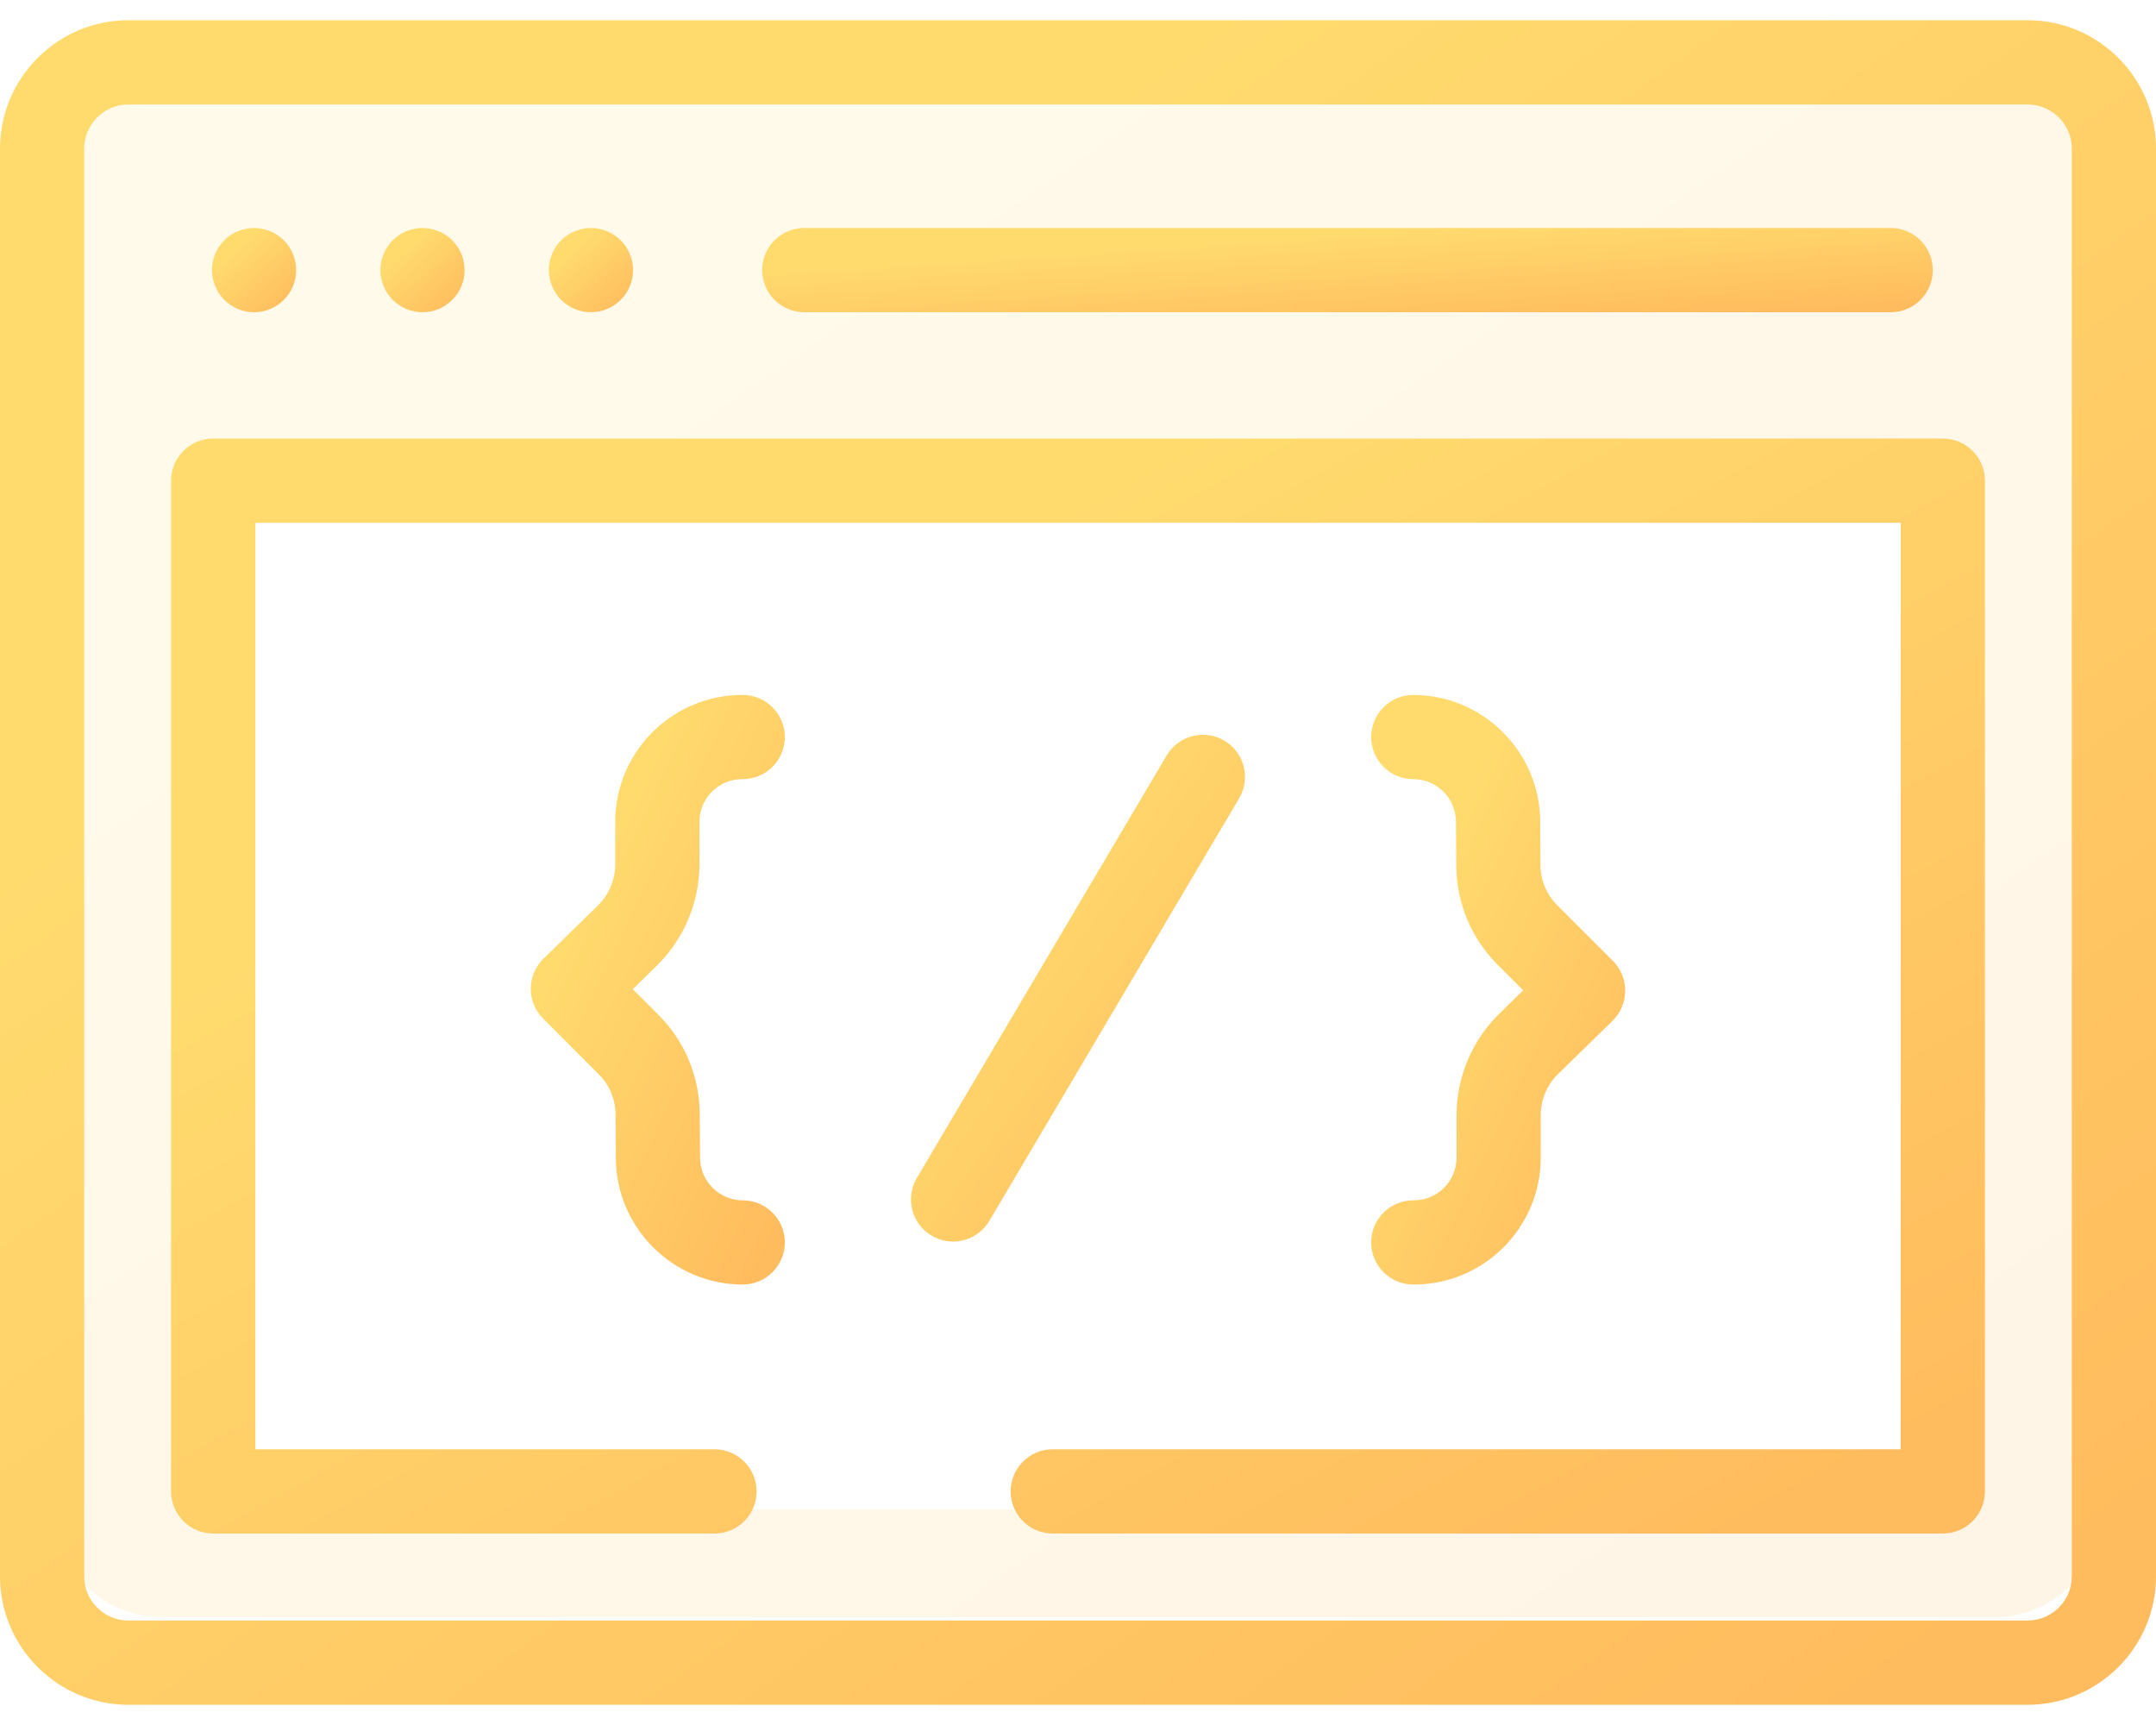
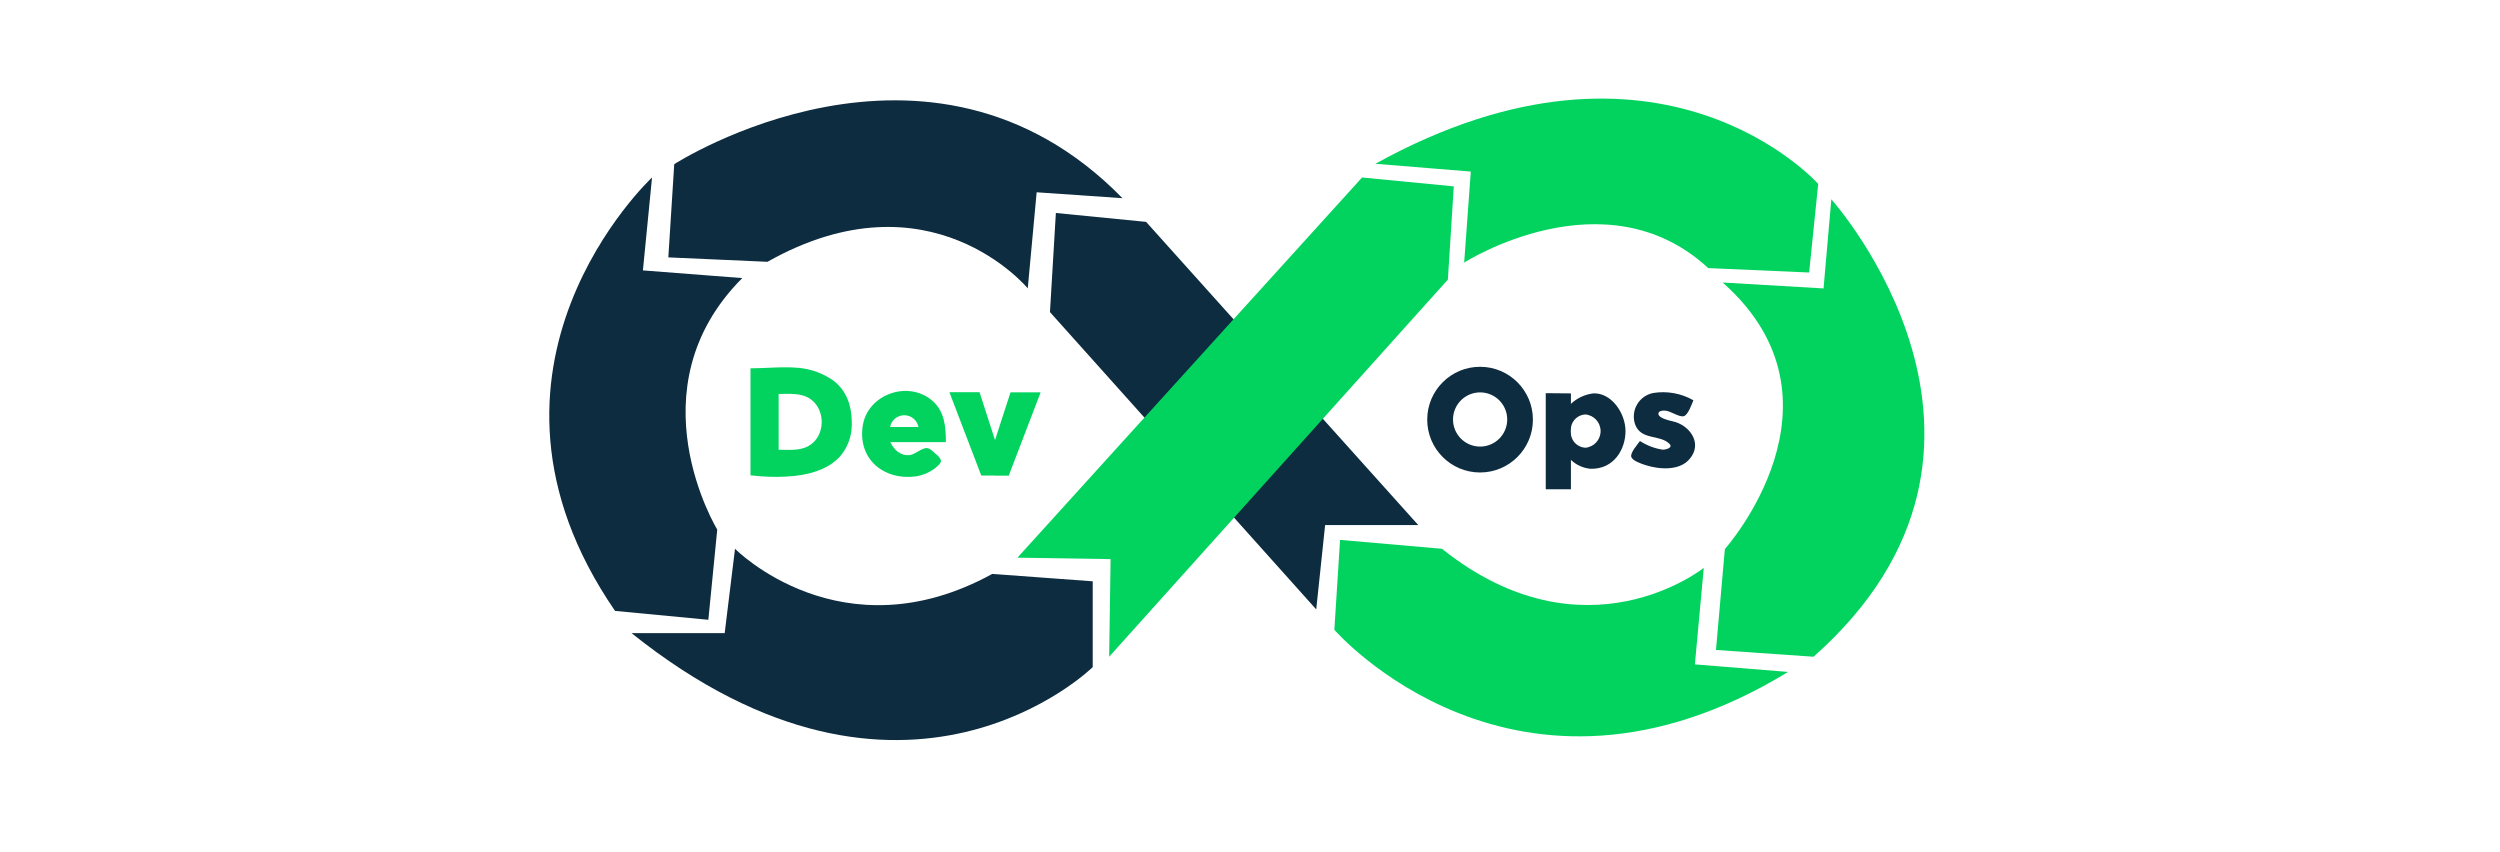
- <svg xmlns="http://www.w3.org/2000/svg" width="40" height="32" viewBox="0 0 40 32" fill="none">
-   <path opacity="0.15" fill-rule="evenodd" clip-rule="evenodd" d="M3 1C1.895 1 1 1.895 1 3V28C1 29.105 1.895 30 3 30H37C38.105 30 39 29.105 39 28V3C39 1.895 38.105 1 37 1H3ZM36 9H4V28H36V9Z" fill="url(#paint0_linear)" />
-   <path d="M37.617 0.375H2.383C1.069 0.375 0 1.444 0 2.758V29.242C0 30.556 1.069 31.625 2.383 31.625H37.617C38.931 31.625 40 30.556 40 29.242V2.758C40 1.444 38.931 0.375 37.617 0.375ZM38.438 29.242C38.438 29.695 38.069 30.062 37.617 30.062H2.383C1.931 30.062 1.562 29.695 1.562 29.242V2.758C1.562 2.306 1.931 1.938 2.383 1.938H37.617C38.069 1.938 38.438 2.306 38.438 2.758V29.242Z" fill="url(#paint1_linear)" />
-   <path d="M14.922 5.792H35.078C35.51 5.792 35.859 5.442 35.859 5.01C35.859 4.579 35.51 4.229 35.078 4.229H14.922C14.49 4.229 14.141 4.579 14.141 5.01C14.141 5.442 14.49 5.792 14.922 5.792Z" fill="url(#paint2_linear)" />
-   <path d="M3.992 5.309C4.012 5.356 4.036 5.402 4.064 5.444C4.092 5.487 4.125 5.527 4.161 5.562C4.306 5.709 4.508 5.792 4.713 5.792C4.765 5.792 4.816 5.787 4.866 5.777C4.916 5.767 4.966 5.752 5.013 5.732C5.06 5.713 5.105 5.688 5.147 5.66C5.19 5.631 5.23 5.598 5.266 5.563C5.302 5.527 5.334 5.487 5.363 5.444C5.392 5.402 5.416 5.356 5.435 5.309C5.455 5.262 5.47 5.213 5.48 5.163C5.49 5.113 5.494 5.061 5.494 5.01C5.494 4.959 5.49 4.908 5.48 4.858C5.47 4.808 5.455 4.759 5.435 4.712C5.416 4.664 5.392 4.619 5.363 4.577C5.334 4.534 5.302 4.494 5.266 4.458C5.23 4.422 5.19 4.389 5.147 4.361C5.105 4.333 5.06 4.309 5.013 4.289C4.966 4.27 4.916 4.255 4.866 4.245C4.766 4.224 4.662 4.224 4.561 4.245C4.511 4.255 4.462 4.27 4.415 4.289C4.367 4.309 4.322 4.333 4.28 4.361C4.237 4.389 4.197 4.422 4.161 4.458C4.125 4.494 4.092 4.534 4.064 4.577C4.036 4.619 4.012 4.664 3.992 4.712C3.973 4.759 3.958 4.808 3.948 4.858C3.937 4.908 3.932 4.959 3.932 5.01C3.932 5.061 3.937 5.113 3.948 5.163C3.958 5.213 3.973 5.262 3.992 5.309Z" fill="url(#paint3_linear)" />
-   <path d="M7.117 5.309C7.137 5.356 7.161 5.402 7.189 5.444C7.217 5.487 7.25 5.527 7.286 5.562C7.431 5.709 7.633 5.792 7.838 5.792C7.89 5.792 7.941 5.787 7.991 5.777C8.041 5.767 8.091 5.752 8.138 5.732C8.185 5.713 8.23 5.688 8.272 5.66C8.315 5.631 8.355 5.598 8.391 5.563C8.427 5.527 8.459 5.487 8.488 5.444C8.517 5.402 8.541 5.356 8.56 5.309C8.58 5.262 8.595 5.213 8.605 5.163C8.615 5.113 8.619 5.061 8.619 5.01C8.619 4.959 8.615 4.908 8.605 4.858C8.595 4.808 8.58 4.759 8.56 4.712C8.541 4.664 8.517 4.619 8.488 4.577C8.459 4.534 8.427 4.494 8.391 4.458C8.355 4.422 8.315 4.389 8.272 4.361C8.23 4.333 8.185 4.309 8.138 4.289C8.091 4.27 8.041 4.255 7.991 4.245C7.891 4.224 7.787 4.224 7.686 4.245C7.636 4.255 7.587 4.27 7.54 4.289C7.492 4.309 7.447 4.333 7.405 4.361C7.362 4.389 7.322 4.422 7.286 4.458C7.25 4.494 7.217 4.534 7.189 4.577C7.161 4.619 7.137 4.664 7.117 4.712C7.098 4.759 7.083 4.808 7.073 4.858C7.062 4.908 7.057 4.959 7.057 5.01C7.057 5.061 7.062 5.113 7.073 5.163C7.083 5.213 7.098 5.262 7.117 5.309Z" fill="url(#paint4_linear)" />
-   <path d="M10.242 5.309C10.262 5.356 10.286 5.402 10.314 5.444C10.342 5.487 10.375 5.527 10.411 5.562C10.447 5.598 10.487 5.631 10.53 5.66C10.572 5.688 10.617 5.713 10.665 5.732C10.712 5.752 10.761 5.767 10.811 5.777C10.861 5.787 10.912 5.791 10.963 5.791C11.015 5.791 11.066 5.787 11.116 5.777C11.166 5.767 11.216 5.752 11.262 5.732C11.309 5.713 11.355 5.688 11.398 5.66C11.44 5.631 11.48 5.598 11.516 5.562C11.552 5.527 11.585 5.487 11.613 5.444C11.642 5.402 11.666 5.356 11.685 5.309C11.705 5.262 11.72 5.213 11.73 5.163C11.74 5.113 11.744 5.061 11.744 5.01C11.744 4.959 11.74 4.908 11.73 4.858C11.72 4.808 11.705 4.759 11.685 4.712C11.666 4.664 11.642 4.619 11.613 4.577C11.585 4.534 11.552 4.494 11.516 4.458C11.48 4.422 11.44 4.389 11.398 4.361C11.355 4.333 11.309 4.309 11.262 4.289C11.216 4.27 11.166 4.255 11.116 4.245C11.016 4.224 10.912 4.224 10.811 4.245C10.761 4.255 10.712 4.27 10.665 4.289C10.617 4.309 10.572 4.333 10.53 4.361C10.487 4.389 10.447 4.422 10.411 4.458C10.375 4.494 10.342 4.534 10.314 4.577C10.286 4.619 10.262 4.664 10.242 4.712C10.223 4.759 10.208 4.808 10.198 4.858C10.187 4.908 10.182 4.959 10.182 5.01C10.182 5.061 10.187 5.113 10.198 5.163C10.208 5.213 10.223 5.262 10.242 5.309Z" fill="url(#paint5_linear)" />
-   <path d="M22.715 13.739C22.344 13.519 21.865 13.643 21.645 14.014L17.01 21.852C16.79 22.224 16.913 22.703 17.285 22.922C17.409 22.996 17.546 23.032 17.682 23.032C17.949 23.032 18.209 22.894 18.355 22.648L22.99 14.809C23.21 14.438 23.087 13.959 22.715 13.739Z" fill="url(#paint6_linear)" />
-   <path d="M12.977 16.035V15.246C12.977 14.809 13.332 14.454 13.769 14.454H13.78C14.211 14.454 14.561 14.104 14.561 13.673C14.561 13.242 14.211 12.892 13.78 12.892H13.769C12.471 12.892 11.414 13.948 11.414 15.246V16.035C11.414 16.319 11.298 16.596 11.095 16.795L10.082 17.785C9.933 17.931 9.849 18.131 9.847 18.34C9.846 18.548 9.929 18.749 10.076 18.896L11.108 19.928C11.307 20.126 11.417 20.391 11.42 20.672L11.425 21.491C11.434 22.78 12.49 23.829 13.78 23.829C14.211 23.829 14.561 23.479 14.561 23.048C14.561 22.616 14.211 22.267 13.78 22.267C13.346 22.267 12.991 21.914 12.988 21.48L12.982 20.661C12.977 19.966 12.704 19.313 12.213 18.823L11.74 18.35L12.187 17.912C12.689 17.421 12.977 16.737 12.977 16.035Z" fill="url(#paint7_linear)" />
-   <path d="M27.023 20.686V21.474C27.023 21.911 26.668 22.267 26.231 22.267H26.22C25.789 22.267 25.439 22.616 25.439 23.048C25.439 23.479 25.789 23.829 26.22 23.829H26.231C27.529 23.829 28.585 22.773 28.585 21.474V20.686C28.585 20.402 28.702 20.125 28.905 19.926L29.918 18.936C30.067 18.79 30.151 18.59 30.152 18.381C30.154 18.172 30.071 17.972 29.923 17.824L28.892 16.793C28.693 16.595 28.582 16.33 28.58 16.049L28.575 15.23C28.566 13.941 27.509 12.892 26.22 12.892C25.789 12.892 25.439 13.242 25.439 13.673C25.439 14.104 25.789 14.454 26.22 14.454C26.654 14.454 27.009 14.807 27.012 15.241L27.018 16.059C27.023 16.754 27.296 17.407 27.787 17.898L28.26 18.371L27.812 18.809C27.311 19.3 27.023 19.984 27.023 20.686Z" fill="url(#paint8_linear)" />
-   <path d="M36.044 8.135H3.956C3.524 8.135 3.174 8.485 3.174 8.917V27.667C3.174 28.098 3.524 28.448 3.956 28.448H13.255C13.687 28.448 14.037 28.098 14.037 27.667C14.037 27.235 13.687 26.885 13.255 26.885H4.737V9.698H35.263V26.885H19.531C19.1 26.885 18.75 27.235 18.75 27.667C18.75 28.098 19.1 28.448 19.531 28.448H36.044C36.476 28.448 36.826 28.098 36.826 27.667V8.917C36.826 8.485 36.476 8.135 36.044 8.135Z" fill="url(#paint9_linear)" />
-   <defs>
-     <linearGradient id="paint0_linear" x1="3.153" y1="1" x2="26.689" y2="35.054" gradientUnits="userSpaceOnUse">
-       <stop offset="0.259" stop-color="#FFDB6E" />
-       <stop offset="1" stop-color="#FFBC5E" />
-     </linearGradient>
-     <linearGradient id="paint1_linear" x1="2.267" y1="0.375" x2="27.833" y2="36.511" gradientUnits="userSpaceOnUse">
-       <stop offset="0.259" stop-color="#FFDB6E" />
-       <stop offset="1" stop-color="#FFBC5E" />
-     </linearGradient>
-     <linearGradient id="paint2_linear" x1="15.371" y1="4.229" x2="15.547" y2="6.929" gradientUnits="userSpaceOnUse">
-       <stop offset="0.259" stop-color="#FFDB6E" />
-       <stop offset="1" stop-color="#FFBC5E" />
-     </linearGradient>
-     <linearGradient id="paint3_linear" x1="4.02" y1="4.229" x2="5.369" y2="5.719" gradientUnits="userSpaceOnUse">
-       <stop offset="0.259" stop-color="#FFDB6E" />
-       <stop offset="1" stop-color="#FFBC5E" />
-     </linearGradient>
-     <linearGradient id="paint4_linear" x1="7.145" y1="4.229" x2="8.494" y2="5.719" gradientUnits="userSpaceOnUse">
-       <stop offset="0.259" stop-color="#FFDB6E" />
-       <stop offset="1" stop-color="#FFBC5E" />
-     </linearGradient>
-     <linearGradient id="paint5_linear" x1="10.27" y1="4.229" x2="11.619" y2="5.719" gradientUnits="userSpaceOnUse">
-       <stop offset="0.259" stop-color="#FFDB6E" />
-       <stop offset="1" stop-color="#FFBC5E" />
-     </linearGradient>
-     <linearGradient id="paint6_linear" x1="17.252" y1="13.63" x2="25.014" y2="19.281" gradientUnits="userSpaceOnUse">
-       <stop offset="0.259" stop-color="#FFDB6E" />
-       <stop offset="1" stop-color="#FFBC5E" />
-     </linearGradient>
-     <linearGradient id="paint7_linear" x1="10.114" y1="12.892" x2="17.479" y2="16.396" gradientUnits="userSpaceOnUse">
-       <stop offset="0.259" stop-color="#FFDB6E" />
-       <stop offset="1" stop-color="#FFBC5E" />
-     </linearGradient>
-     <linearGradient id="paint8_linear" x1="25.706" y1="12.892" x2="33.07" y2="16.396" gradientUnits="userSpaceOnUse">
-       <stop offset="0.259" stop-color="#FFDB6E" />
-       <stop offset="1" stop-color="#FFBC5E" />
-     </linearGradient>
-     <linearGradient id="paint9_linear" x1="5.081" y1="8.135" x2="19.915" y2="35.272" gradientUnits="userSpaceOnUse">
-       <stop offset="0.259" stop-color="#FFDB6E" />
-       <stop offset="1" stop-color="#FFBC5E" />
-     </linearGradient>
-   </defs>
+ <svg xmlns="http://www.w3.org/2000/svg" height="852" viewBox="-20.21 56.72 333.89 177.33" width="2500">
+   <g fill="#0d2c40">
+     <path d="m93.09 176.17 20.91 1.54v17.86s-39.07 38.48-96-7.08h19.4l2.15-17.55s22.14 22.47 53.54 5.23z" />
+     <path d="m22.28 93.66s-42.49 39.56-7.7 90.21l19.42 1.85 1.85-18.78s-17.85-29.25 5.21-52.34l-20.68-1.6z" />
+     <path d="m26.9 90.89s53-34.17 93.29 7.08l-17.86-1.23-1.85 20s-20.32-24.62-54.18-5.53l-20.63-.92z" />
+     <path d="m105.1 121.68 1.23-20.63 18.78 1.85 56.65 63.11h-19.39l-1.85 17.55z" />
+   </g>
+   <g fill="#02d35f">
+     <path d="m98.33 172.79 71.73-79.13 19.09 1.85-1.23 19.4-70.5 78.5.3-20.32z" />
+     <path d="m172.83 90.81 19.86 1.62-1.38 18.94s29.32-18.71 50.8 1.15l21 .92 1.89-18.44s-32.82-37-92.17-4.19z" />
+     <path d="m245.11 115.52 21 1.23 1.62-18.55s45.95 51.19-3.7 95.21l-20.31-1.41 1.85-21s27.48-30.77-.46-55.48z" />
+     <path d="m186.69 170.94-21.21-1.85-1.19 18.71s37.64 43.41 94.44 8.77l-19.4-1.57 1.85-20.09s-24.71 19.81-54.49-3.97z" />
+   </g>
+   <path d="m213.53 138.6v7a3.77 3.77 0 0 0 -.09.83 3.86 3.86 0 0 0 .09.84v11.28h-5.24v-20z" fill="#0d2c40" />
+   <path d="m218.14 138.6a8.32 8.32 0 0 0 -4.61 2.17 8 8 0 0 0 -3.07 5.67 8.53 8.53 0 0 0 3.07 6 6.79 6.79 0 0 0 4.09 1.85c4.87.12 7.27-4.07 7.27-7.84s-2.98-8.07-6.75-7.85zm-1.59 11.31a3.19 3.19 0 0 1 -3-2.63 3.86 3.86 0 0 1 -.09-.84 3.77 3.77 0 0 1 .09-.83 3.19 3.19 0 0 1 3-2.63 3.48 3.48 0 0 1 0 6.93zm18.76-5.34c-.76-.24-3.57-.68-3.57-1.74 0-.6.86-.67 1.28-.65 1.2 0 3 1.43 4 1.16.89-.23 1.67-2.53 2-3.31a12.77 12.77 0 0 0 -8.34-1.52 5 5 0 0 0 -3.77 6.6c1.27 3.29 5.17 2 7.14 4 .81.84-.86 1.22-1.41 1.2a11.85 11.85 0 0 1 -4.74-1.8c-.49.7-2 2.37-1.82 3.24s2.17 1.52 3 1.78c2.78.9 7.07 1.24 9.16-1.29 2.61-3.04.33-6.61-2.93-7.67zm-40.69-11.51a11 11 0 1 0 11 11 11 11 0 0 0 -11-11zm0 16.61a5.64 5.64 0 1 1 5.65-5.64 5.64 5.64 0 0 1 -5.66 5.64z" fill="#0d2c40" />
+   <path d="m90.44 138.35h-6.27l6.63 17.34h2.86v-7.39zm6.45.03h6.27l-6.64 17.34h-2.86v-7.39zm-36.89-2.47a15.09 15.09 0 0 0 -7.1-2.62c-3.38-.32-7 .09-10.13.09v22.29h.15c.6.07 1.2.13 1.81.17a39.73 39.73 0 0 0 7.22-.06c4.59-.51 7.54-2 9.35-3.94a10.11 10.11 0 0 0 2.55-6.54v-.53-.28c-.04-3.17-.95-6.36-3.85-8.58zm-5.1 13.62c-1.89 1.06-4.19.8-6.27.8v-11.61c2.21 0 4.7-.29 6.64 1.07 3.22 2.27 3.1 7.78-.4 9.74zm26.52 1.74c-.51-.43-1.16-1.16-1.85-1.28-1.1-.15-2.47 1.33-3.69 1.45-1.9.19-3.27-1.12-4-2.7h11.56c0-3.2-.27-6.57-3-8.77-5.07-4.14-13.39-1.08-14.32 5.45-1 6.88 4.41 11.32 11 10.46a8.64 8.64 0 0 0 4.42-2c.45-.4 1.11-.95.78-1.6a3.72 3.72 0 0 0 -.9-1.01zm-3.69-5.67h-5.9a3 3 0 0 1 5.9 0z" fill="#02d35f" />
</svg>
